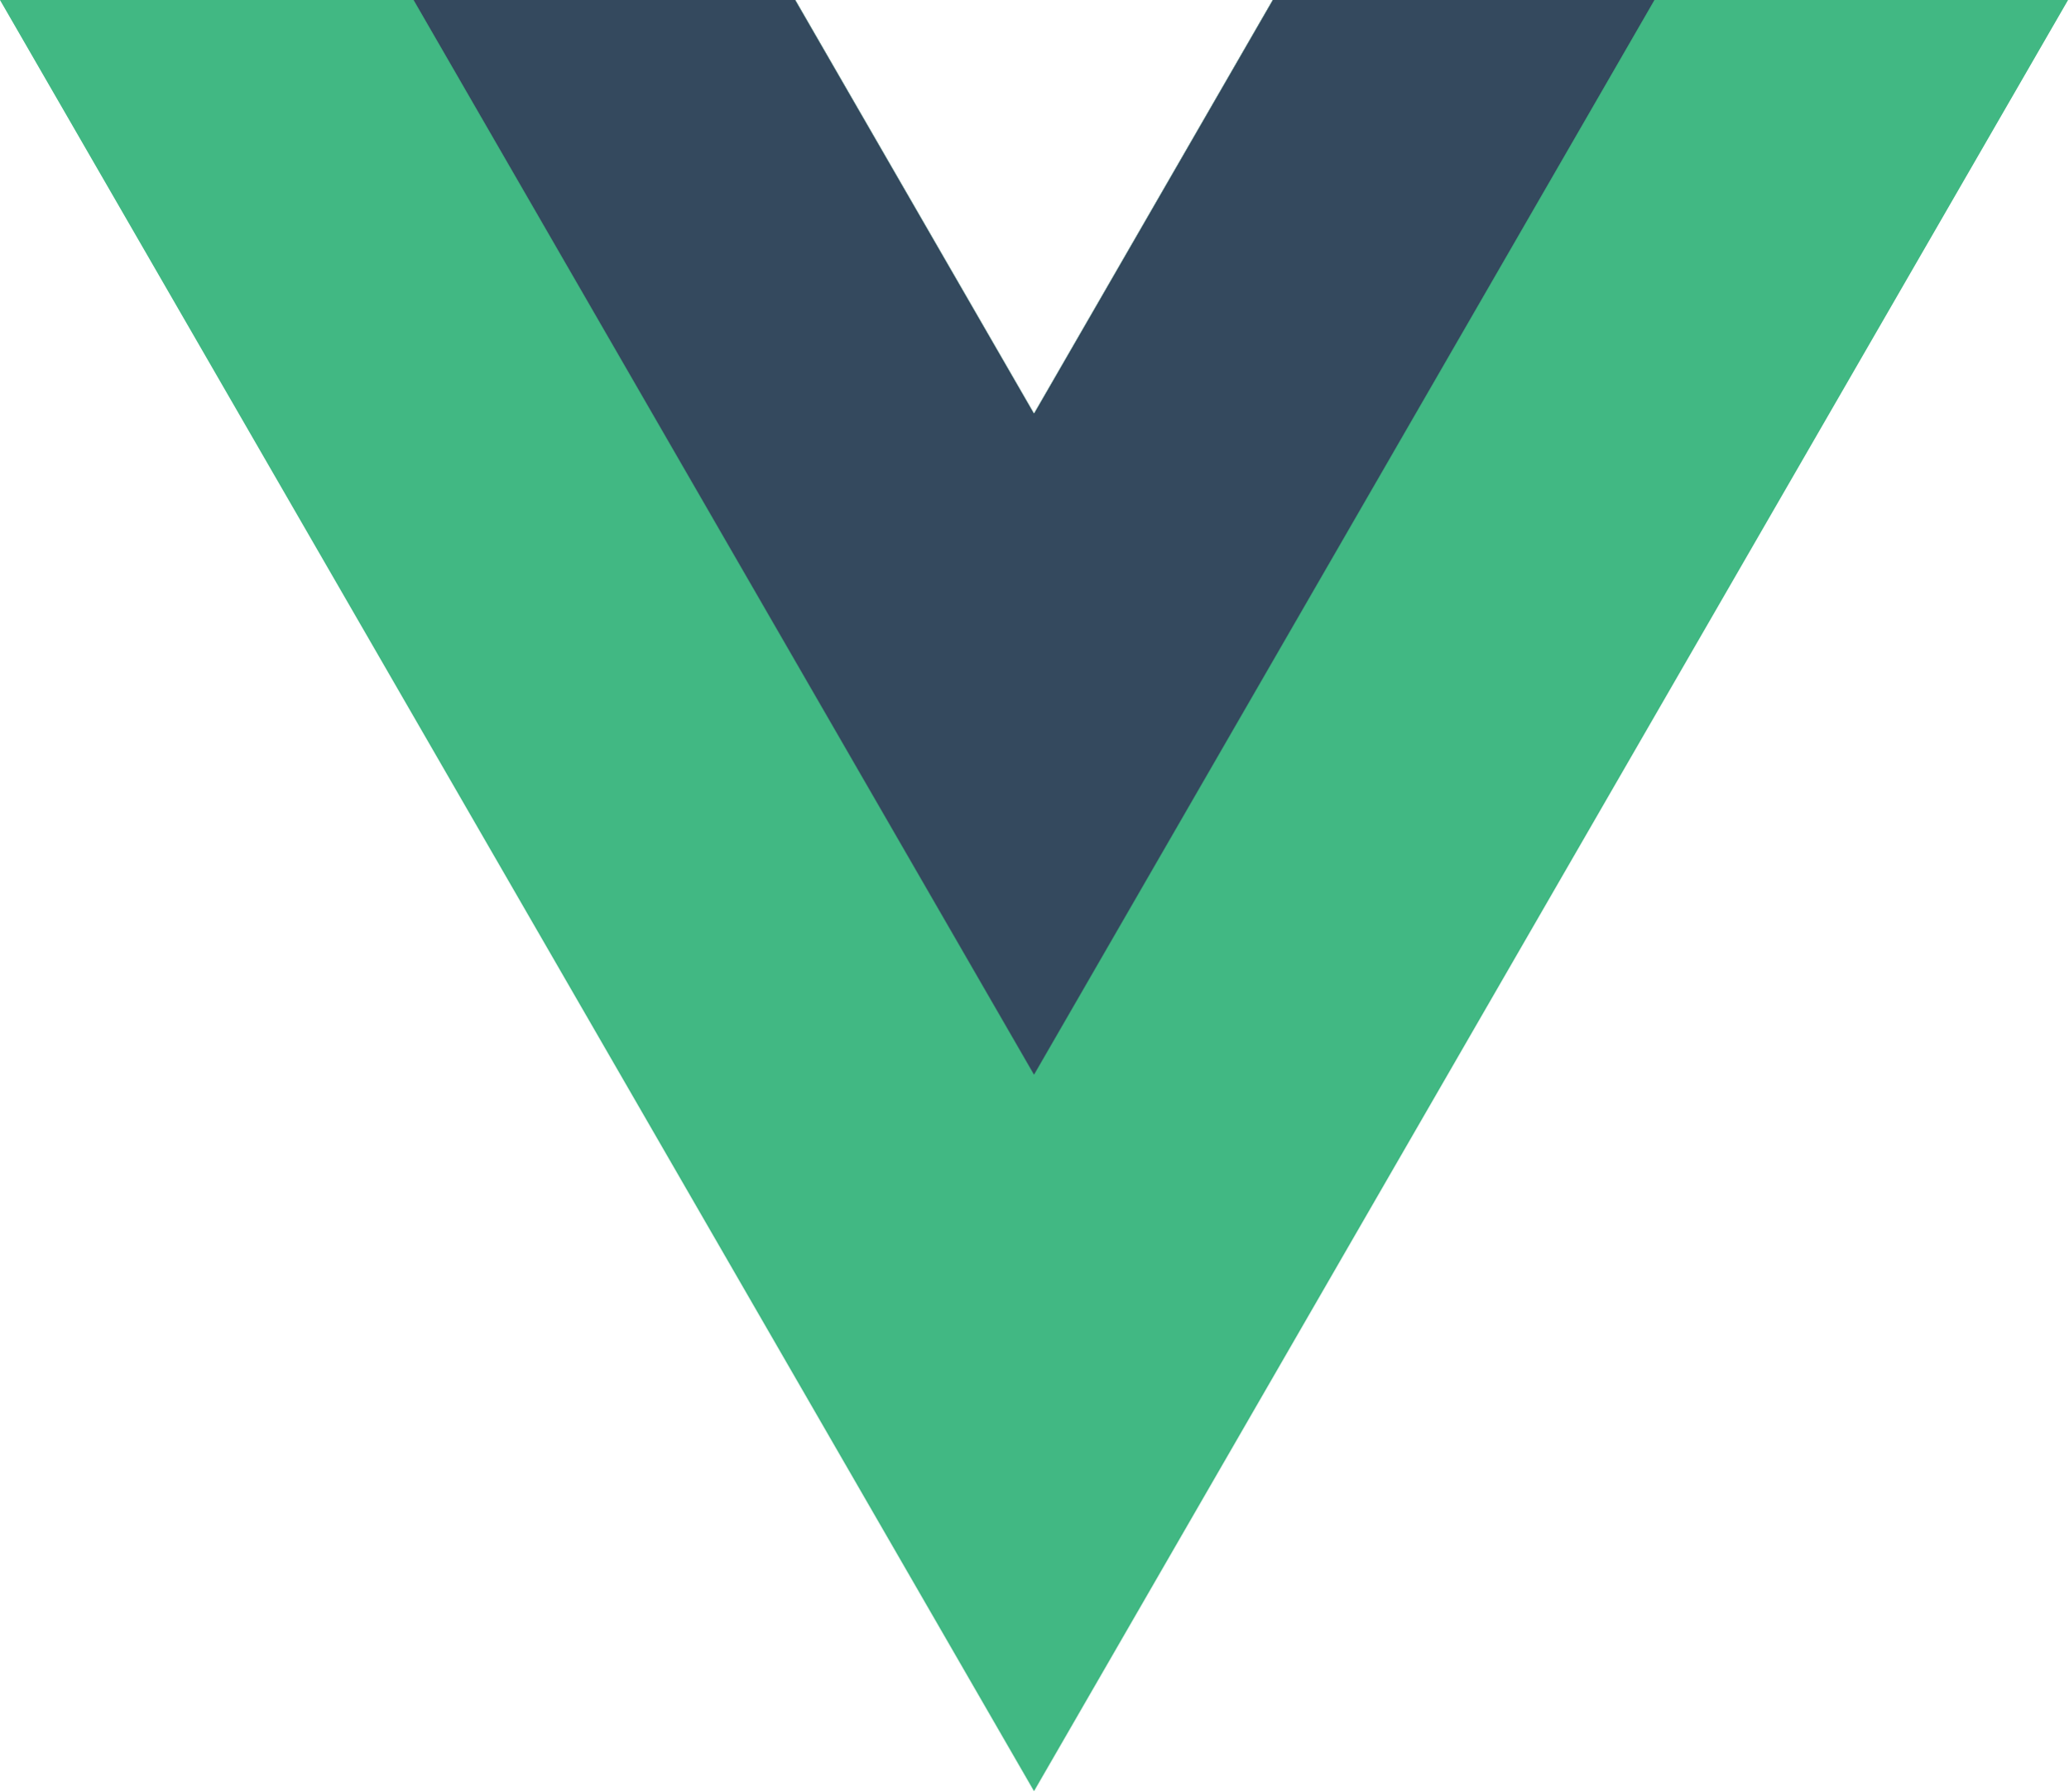
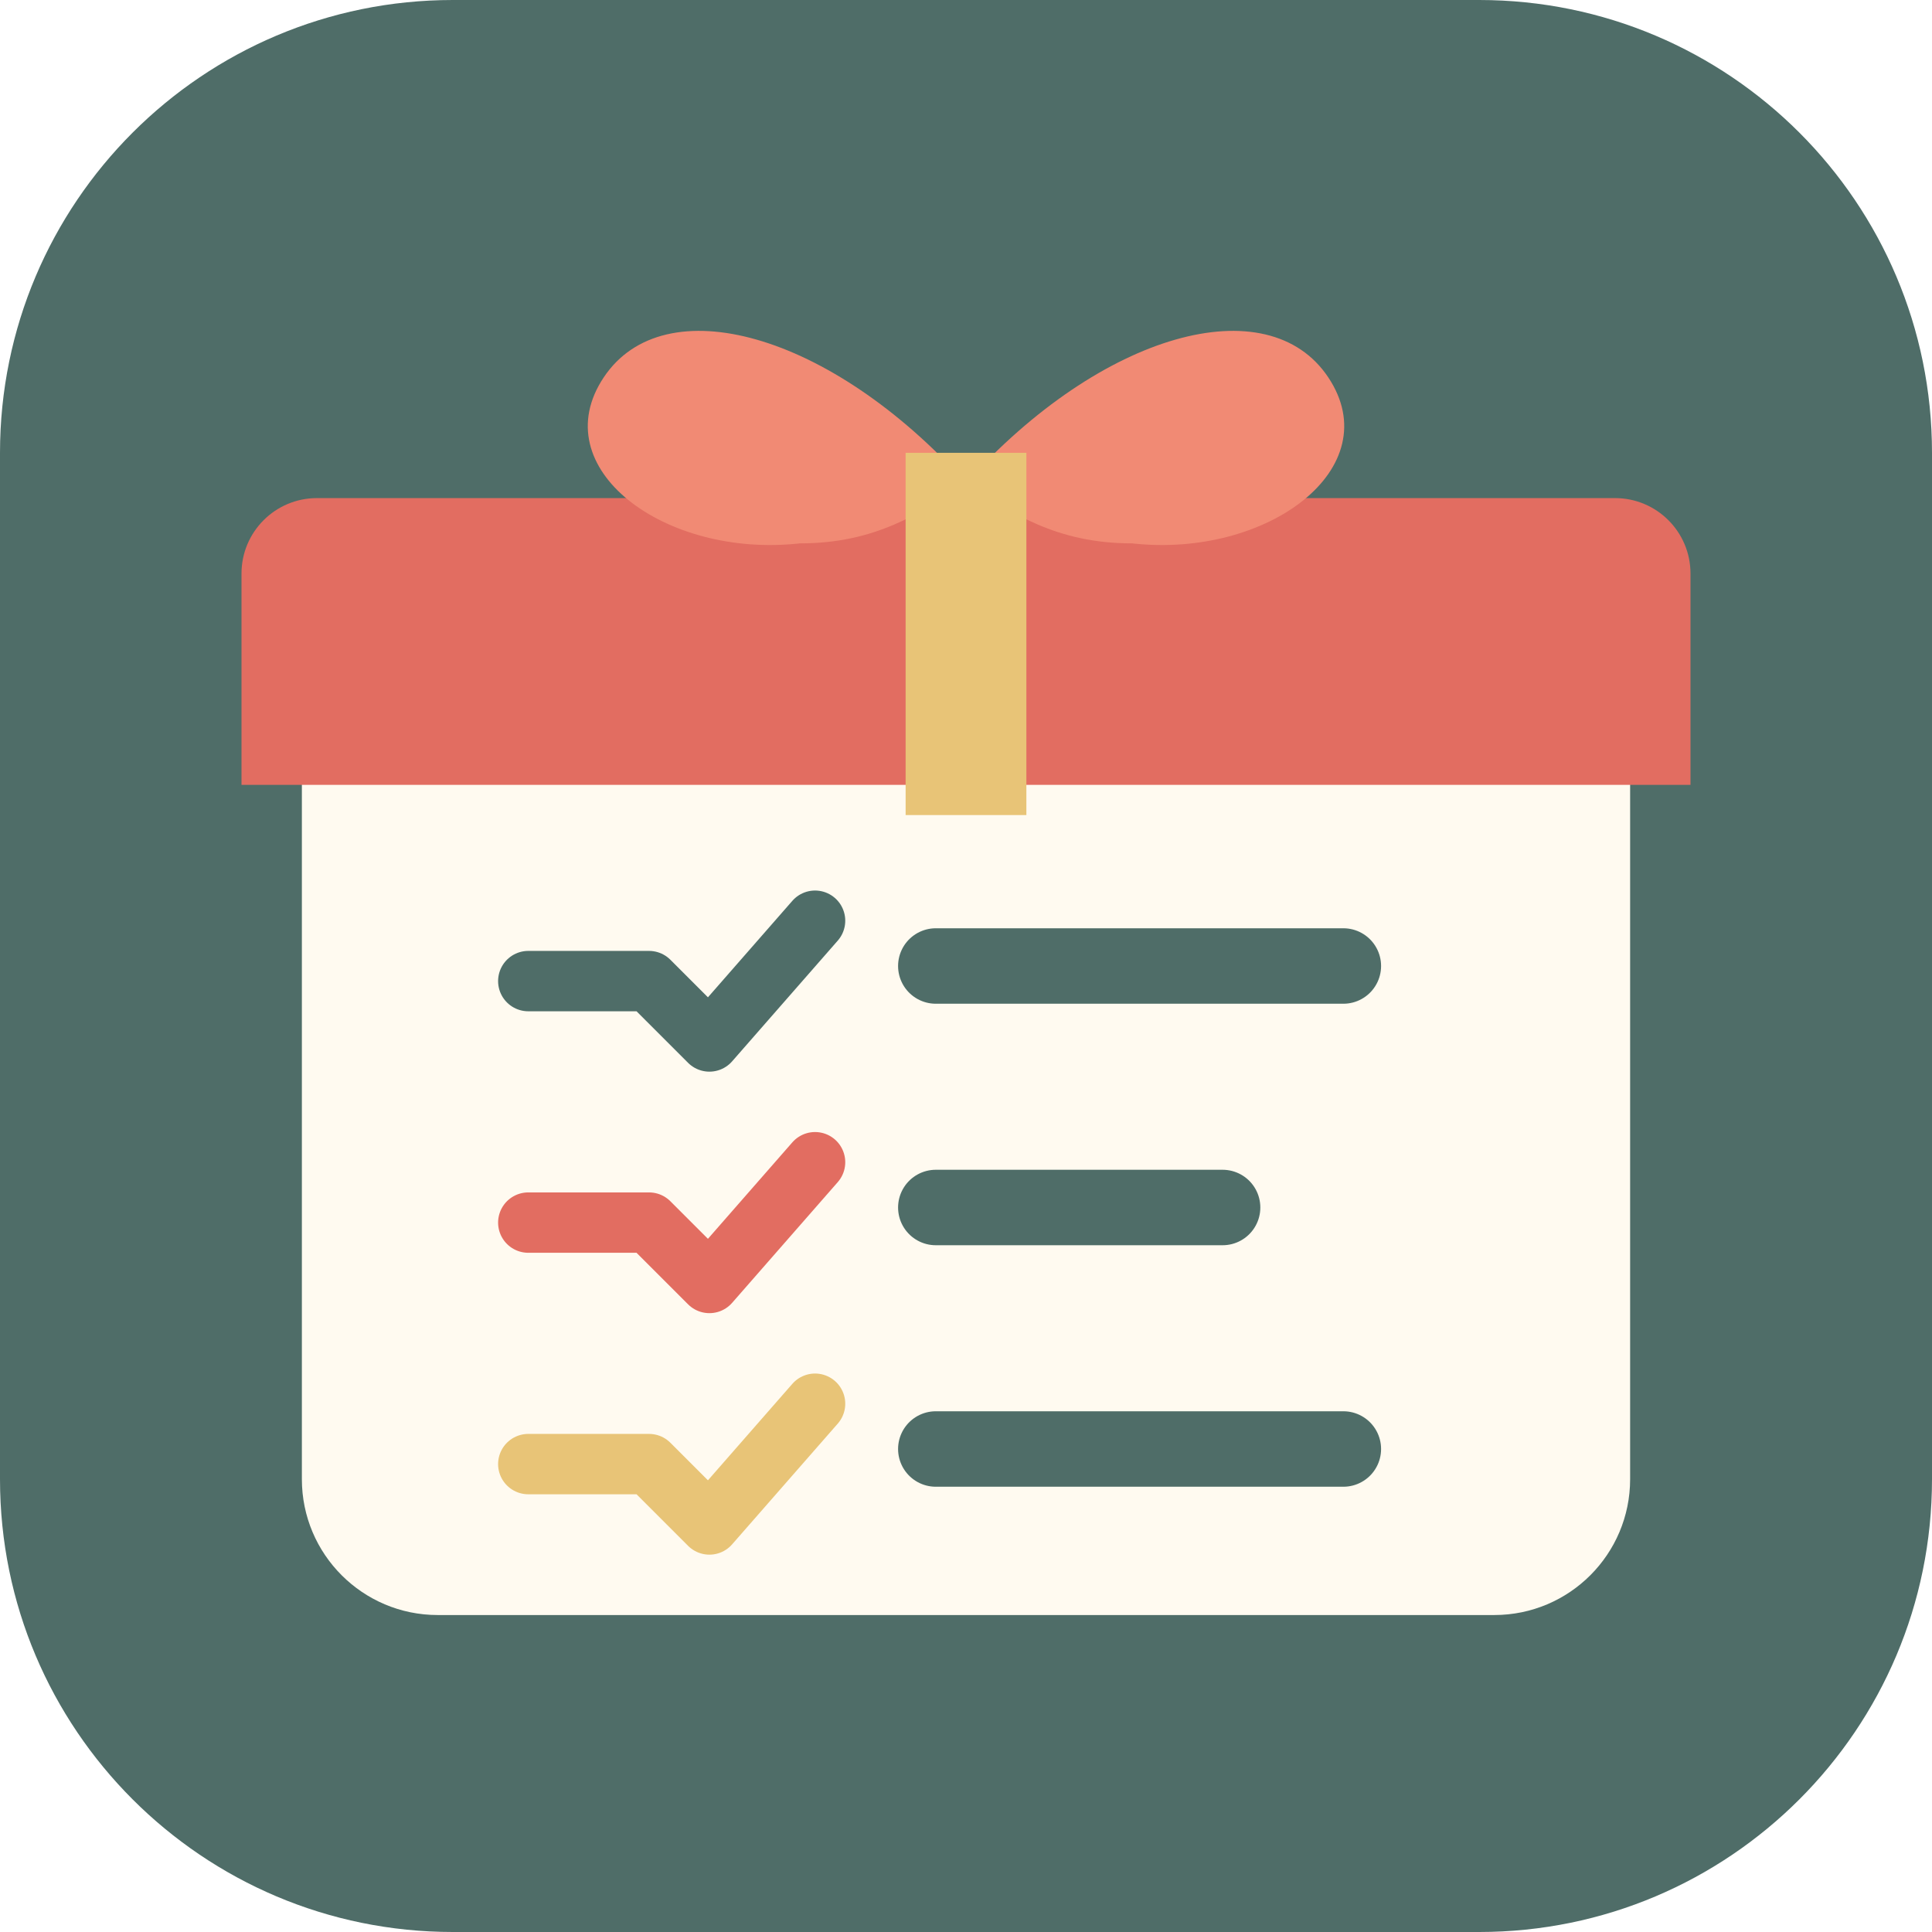
- <svg xmlns="http://www.w3.org/2000/svg" viewBox="0 0 261.76 226.69">
-   <path d="M161.096.001l-30.225 52.351L100.647.001H-.005l130.877 226.688L261.749.001z" fill="#41b883" />
-   <path d="M161.096.001l-30.225 52.351L100.647.001H52.346l78.526 136.01L209.398.001z" fill="#34495e" />
+ <svg xmlns="http://www.w3.org/2000/svg" viewBox="0 0 128 128" role="img" aria-labelledby="title">
+   <rect width="128" height="128" rx="30" fill="#4f6d68" />
+   <path d="M29 34h70a9 9 0 0 1 9 9v55a9 9 0 0 1-9 9H29a9 9 0 0 1-9-9V43a9 9 0 0 1 9-9Z" fill="#fffaf0" />
+   <path d="M16 38a5 5 0 0 1 5-5h86a5 5 0 0 1 5 5v14H16V38Z" fill="#e26d61" />
+   <path d="M64 32c-9-10-20-13-24-7-4 6 4 12 13 11 5 0 8-2 11-4Z" fill="#f18a74" />
+   <path d="M64 32c9-10 20-13 24-7 4 6-4 12-13 11-5 0-8-2-11-4Z" fill="#f18a74" />
+   <path d="M60 30h8v24h-8z" fill="#e8c477" />
+   <path d="M35 65h8l4 4 7-8" fill="none" stroke="#4f6d68" stroke-linecap="round" stroke-linejoin="round" stroke-width="4" />
+   <path d="M62 64h27" fill="none" stroke="#4f6d68" stroke-linecap="round" stroke-width="5" />
+   <path d="M35 81h8l4 4 7-8" fill="none" stroke="#e26d61" stroke-linecap="round" stroke-linejoin="round" stroke-width="4" />
+   <path d="M62 80h19" fill="none" stroke="#4f6d68" stroke-linecap="round" stroke-width="5" />
+   <path d="M35 97h8l4 4 7-8" fill="none" stroke="#e8c477" stroke-linecap="round" stroke-linejoin="round" stroke-width="4" />
+   <path d="M62 96h27" fill="none" stroke="#4f6d68" stroke-linecap="round" stroke-width="5" />
</svg>
